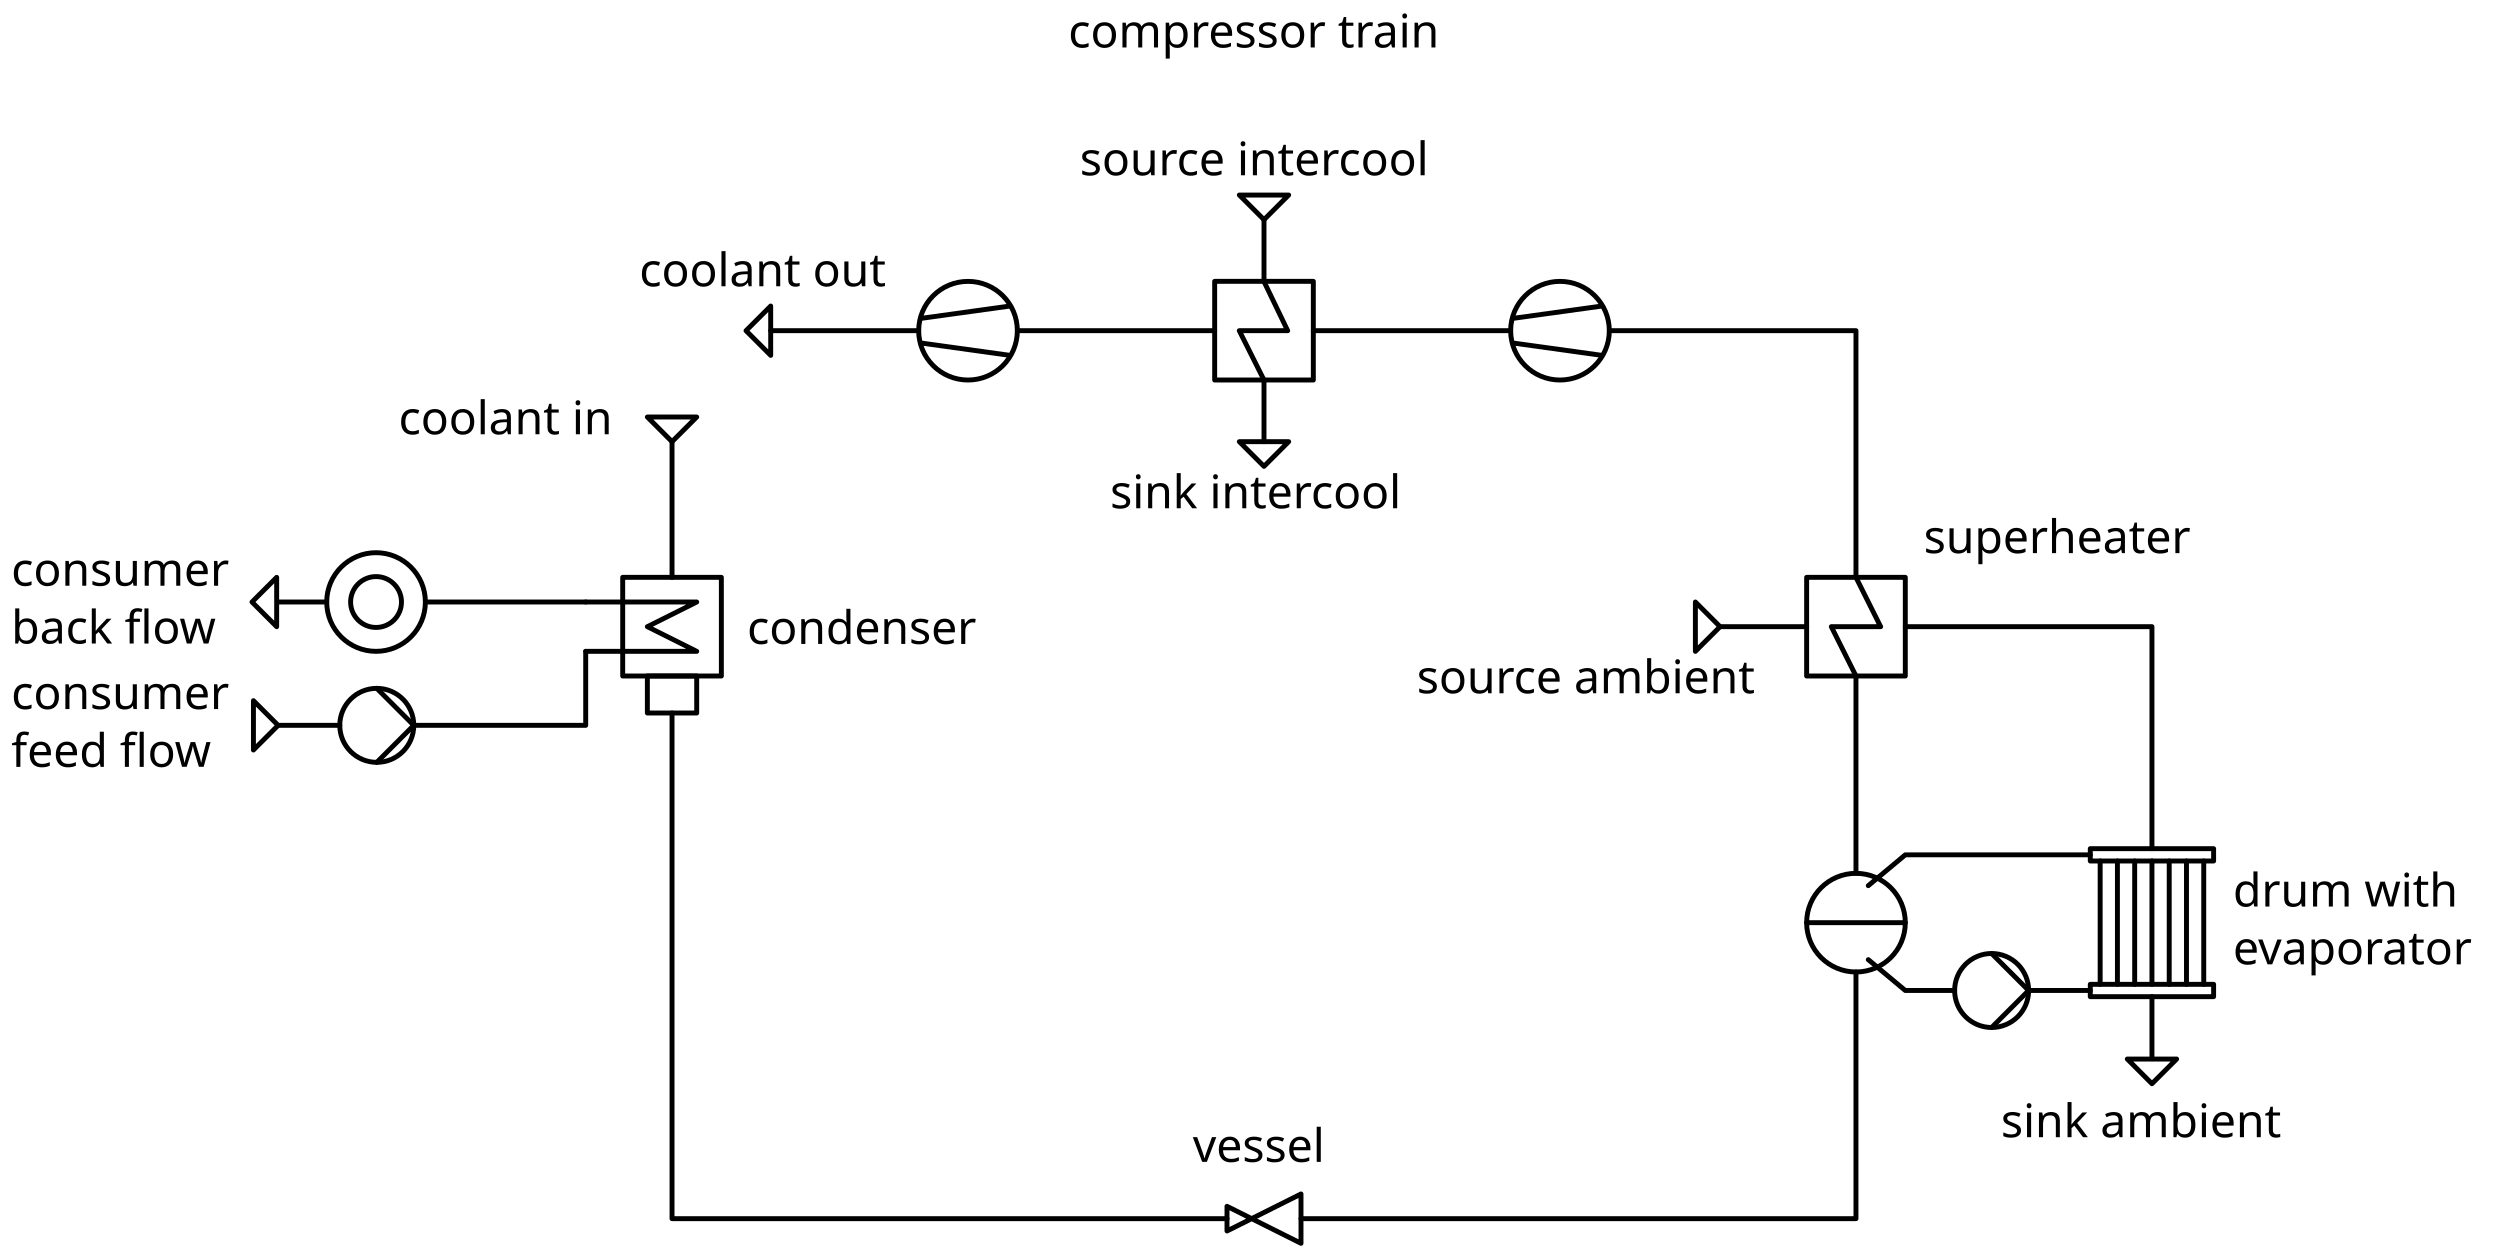
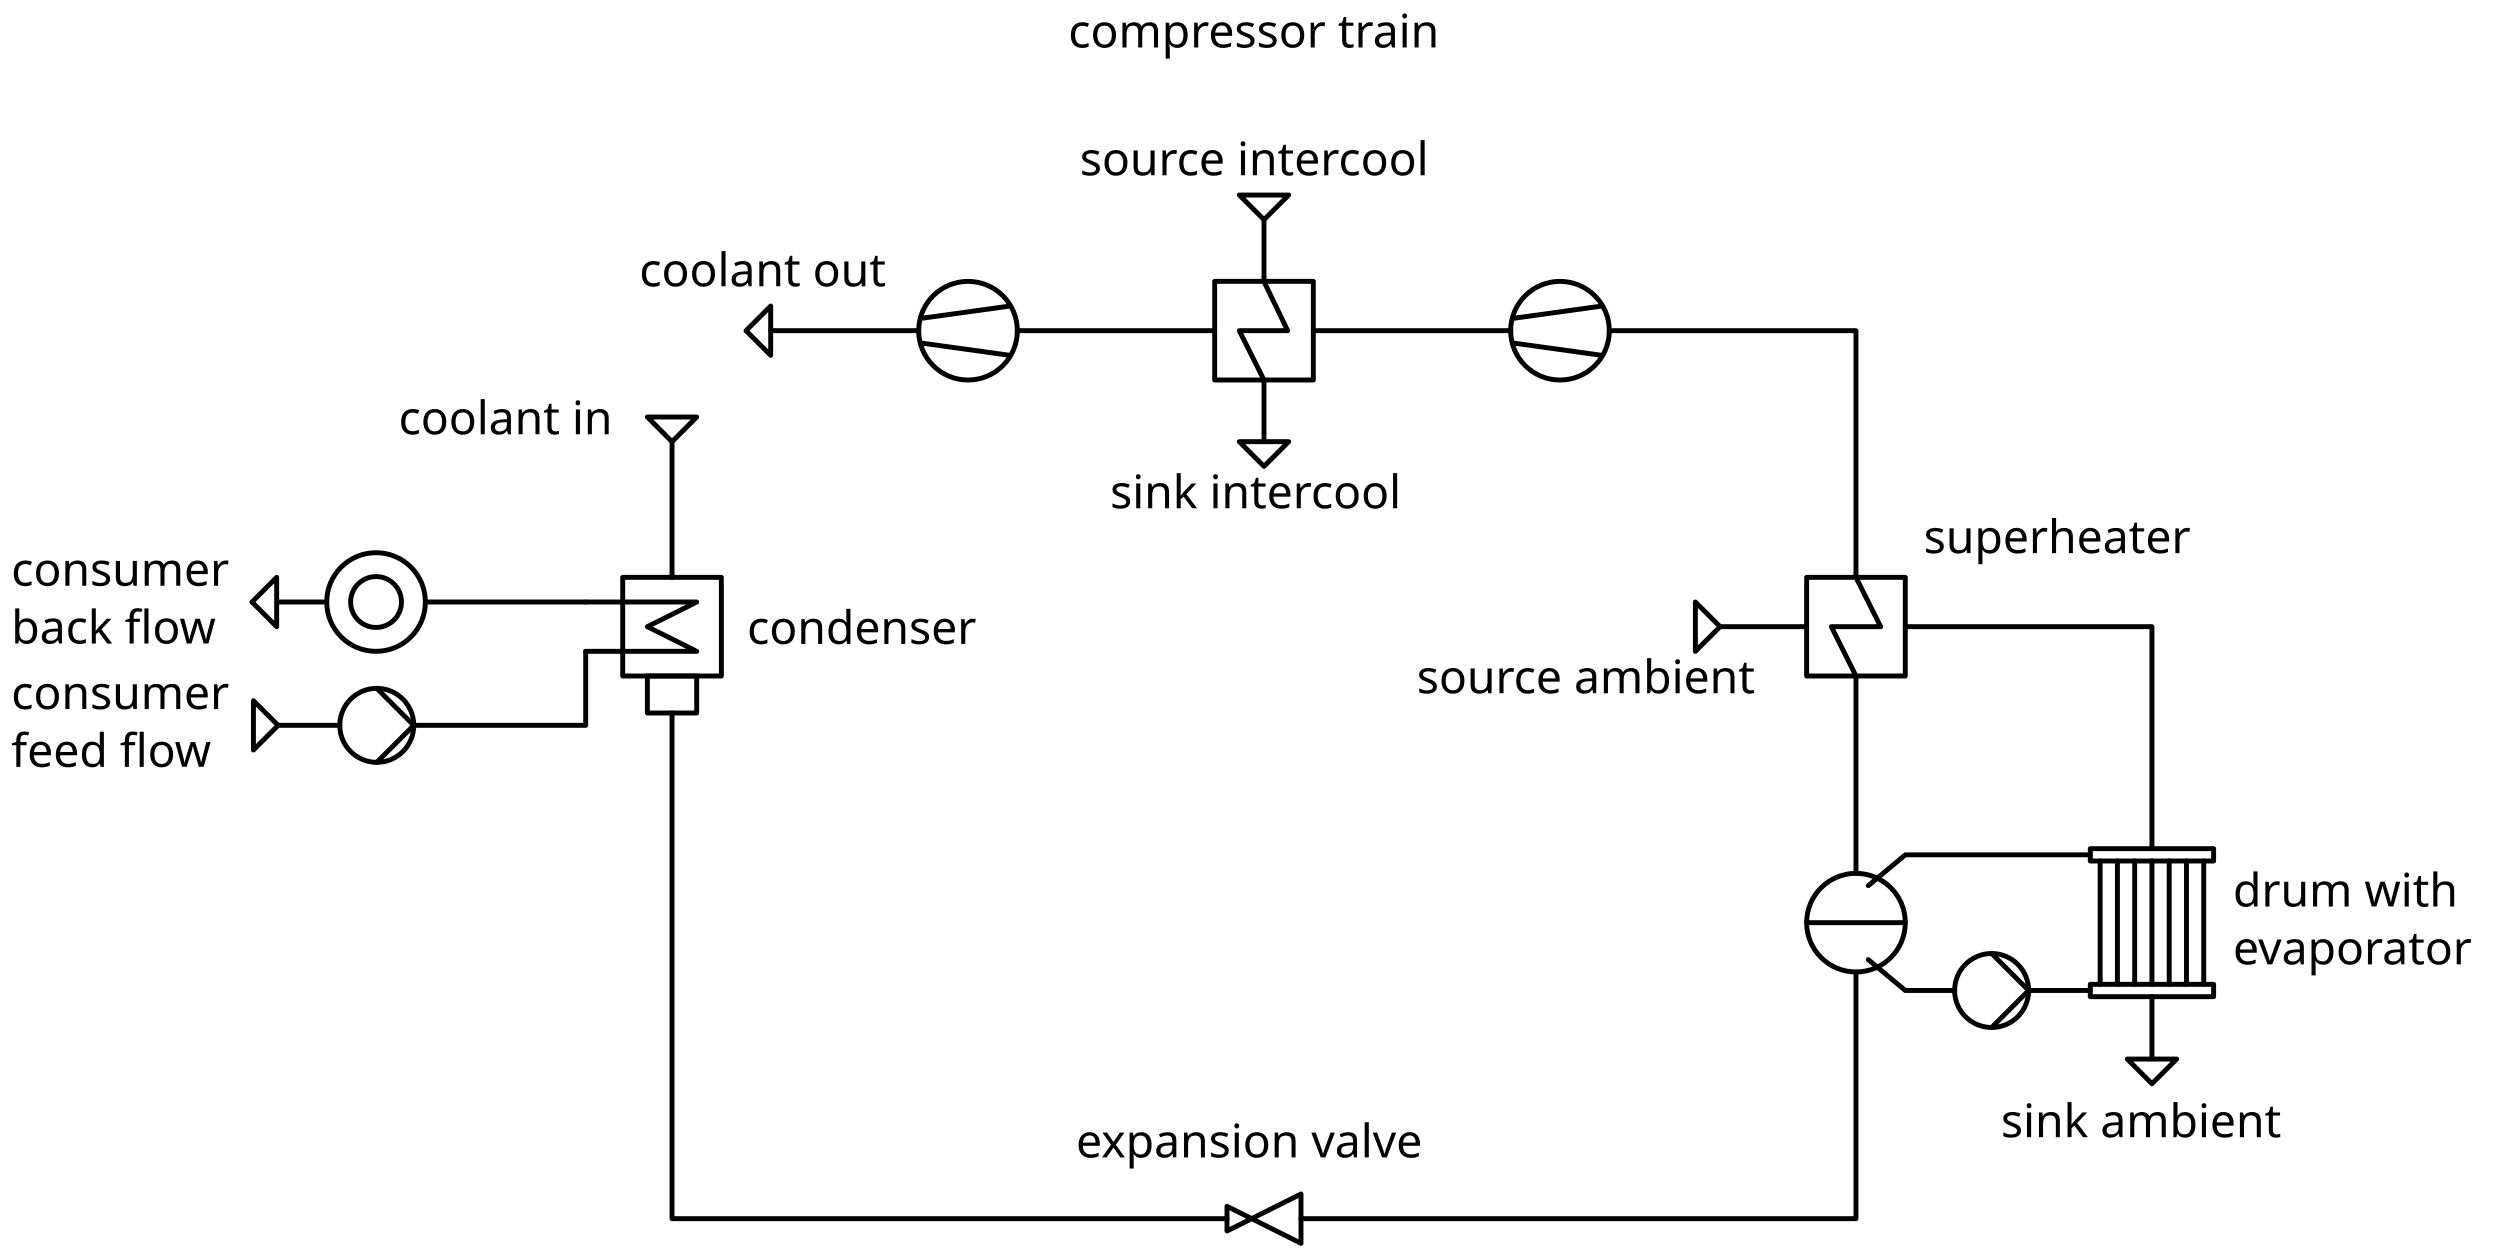
<svg xmlns="http://www.w3.org/2000/svg" version="1.1" id="svg2" viewBox="0 0 1013.568 510.073" height="510.073" width="1013.568">
  <defs id="defs4" />
  <g transform="translate(863.4734,-594.2893)" id="layer1">
    <rect style="color:#000000;clip-rule:nonzero;display:inline;overflow:visible;visibility:visible;opacity:1;isolation:auto;mix-blend-mode:normal;color-interpolation:sRGB;color-interpolation-filters:linearRGB;solid-color:#000000;solid-opacity:1;fill:none;fill-opacity:0.667;fill-rule:nonzero;stroke:#000000;stroke-width:2;stroke-linecap:round;stroke-linejoin:round;stroke-miterlimit:4;stroke-dasharray:none;stroke-dashoffset:0;stroke-opacity:1;color-rendering:auto;image-rendering:auto;shape-rendering:auto;text-rendering:auto;enable-background:accumulate" id="rect4409" width="40" height="40" x="-131.014" y="828.362" />
    <rect style="color:#000000;clip-rule:nonzero;display:inline;overflow:visible;visibility:visible;opacity:1;isolation:auto;mix-blend-mode:normal;color-interpolation:sRGB;color-interpolation-filters:linearRGB;solid-color:#000000;solid-opacity:1;fill:none;fill-opacity:0.667;fill-rule:nonzero;stroke:#000000;stroke-width:2;stroke-linecap:round;stroke-linejoin:round;stroke-miterlimit:4;stroke-dasharray:none;stroke-dashoffset:0;stroke-opacity:1;color-rendering:auto;image-rendering:auto;shape-rendering:auto;text-rendering:auto;enable-background:accumulate" id="rect4421" width="50" height="5" x="-16.014" y="938.362" />
    <rect style="color:#000000;clip-rule:nonzero;display:inline;overflow:visible;visibility:visible;opacity:1;isolation:auto;mix-blend-mode:normal;color-interpolation:sRGB;color-interpolation-filters:linearRGB;solid-color:#000000;solid-opacity:1;fill:none;fill-opacity:0.667;fill-rule:nonzero;stroke:#000000;stroke-width:2;stroke-linecap:round;stroke-linejoin:round;stroke-miterlimit:4;stroke-dasharray:none;stroke-dashoffset:0;stroke-opacity:1;color-rendering:auto;image-rendering:auto;shape-rendering:auto;text-rendering:auto;enable-background:accumulate" id="rect4423" width="50" height="5" x="-16.014" y="993.362" />
    <path style="fill:none;fill-rule:evenodd;stroke:#000000;stroke-width:2;stroke-linecap:round;stroke-linejoin:round;stroke-miterlimit:4;stroke-dasharray:none;stroke-opacity:1" d="m -12.014,943.362 0,50" id="path4425" />
    <path style="fill:none;fill-rule:evenodd;stroke:#000000;stroke-width:2;stroke-linecap:round;stroke-linejoin:round;stroke-miterlimit:4;stroke-dasharray:none;stroke-opacity:1" d="m 29.986,943.362 0,50" id="path4427" />
    <path style="fill:none;fill-rule:evenodd;stroke:#000000;stroke-width:2;stroke-linecap:round;stroke-linejoin:round;stroke-miterlimit:4;stroke-dasharray:none;stroke-opacity:1" d="m -5.014,943.362 0,50" id="path4429" />
    <path style="fill:none;fill-rule:evenodd;stroke:#000000;stroke-width:2;stroke-linecap:round;stroke-linejoin:round;stroke-miterlimit:4;stroke-dasharray:none;stroke-opacity:1" d="m 22.986,993.362 0,-50" id="path4431" />
    <path style="fill:none;fill-rule:evenodd;stroke:#000000;stroke-width:2;stroke-linecap:round;stroke-linejoin:round;stroke-miterlimit:4;stroke-dasharray:none;stroke-opacity:1" d="m 1.986,943.362 0,50" id="path4433" />
    <path style="fill:none;fill-rule:evenodd;stroke:#000000;stroke-width:2;stroke-linecap:round;stroke-linejoin:round;stroke-miterlimit:4;stroke-dasharray:none;stroke-opacity:1" d="m 15.986,943.362 0,50" id="path4435" />
    <path style="fill:none;fill-rule:evenodd;stroke:#000000;stroke-width:2;stroke-linecap:round;stroke-linejoin:round;stroke-miterlimit:4;stroke-dasharray:none;stroke-opacity:1" d="m 8.986,943.362 0,50" id="path4437" />
    <circle style="color:#000000;clip-rule:nonzero;display:inline;overflow:visible;visibility:visible;opacity:1;isolation:auto;mix-blend-mode:normal;color-interpolation:sRGB;color-interpolation-filters:linearRGB;solid-color:#000000;solid-opacity:1;fill:none;fill-opacity:0.667;fill-rule:nonzero;stroke:#000000;stroke-width:2;stroke-linecap:round;stroke-linejoin:round;stroke-miterlimit:4;stroke-dasharray:none;stroke-dashoffset:0;stroke-opacity:1;color-rendering:auto;image-rendering:auto;shape-rendering:auto;text-rendering:auto;enable-background:accumulate" id="path4405-9" cx="-111.014" cy="968.362" r="20" />
    <circle style="color:#000000;clip-rule:nonzero;display:inline;overflow:visible;visibility:visible;opacity:1;isolation:auto;mix-blend-mode:normal;color-interpolation:sRGB;color-interpolation-filters:linearRGB;solid-color:#000000;solid-opacity:1;fill:none;fill-opacity:0.667;fill-rule:nonzero;stroke:#000000;stroke-width:2;stroke-linecap:round;stroke-linejoin:round;stroke-miterlimit:4;stroke-dasharray:none;stroke-dashoffset:0;stroke-opacity:1;color-rendering:auto;image-rendering:auto;shape-rendering:auto;text-rendering:auto;enable-background:accumulate" id="path4405-2" cx="-471.014" cy="728.362" r="20" />
    <rect style="color:#000000;clip-rule:nonzero;display:inline;overflow:visible;visibility:visible;opacity:1;isolation:auto;mix-blend-mode:normal;color-interpolation:sRGB;color-interpolation-filters:linearRGB;solid-color:#000000;solid-opacity:1;fill:none;fill-opacity:0.667;fill-rule:nonzero;stroke:#000000;stroke-width:2;stroke-linecap:round;stroke-linejoin:round;stroke-miterlimit:4;stroke-dasharray:none;stroke-dashoffset:0;stroke-opacity:1;color-rendering:auto;image-rendering:auto;shape-rendering:auto;text-rendering:auto;enable-background:accumulate" id="rect4409-0" width="40" height="40" x="-371.014" y="708.362" />
    <rect style="color:#000000;clip-rule:nonzero;display:inline;overflow:visible;visibility:visible;opacity:1;isolation:auto;mix-blend-mode:normal;color-interpolation:sRGB;color-interpolation-filters:linearRGB;solid-color:#000000;solid-opacity:1;fill:none;fill-opacity:0.667;fill-rule:nonzero;stroke:#000000;stroke-width:2;stroke-linecap:round;stroke-linejoin:round;stroke-miterlimit:4;stroke-dasharray:none;stroke-dashoffset:0;stroke-opacity:1;color-rendering:auto;image-rendering:auto;shape-rendering:auto;text-rendering:auto;enable-background:accumulate" id="rect4409-0-2" width="40" height="40" x="-611.014" y="828.362" />
    <path style="fill:none;fill-rule:evenodd;stroke:#000000;stroke-width:2;stroke-linecap:round;stroke-linejoin:round;stroke-miterlimit:4;stroke-dasharray:none;stroke-opacity:1" d="m -366.014,1083.362 30,15 -5e-5,-20 -30,15 z" id="path4439-3" />
    <circle style="color:#000000;clip-rule:nonzero;display:inline;overflow:visible;visibility:visible;opacity:1;isolation:auto;mix-blend-mode:normal;color-interpolation:sRGB;color-interpolation-filters:linearRGB;solid-color:#000000;solid-opacity:1;fill:none;fill-opacity:0.667;fill-rule:nonzero;stroke:#000000;stroke-width:2;stroke-linecap:round;stroke-linejoin:round;stroke-miterlimit:4;stroke-dasharray:none;stroke-dashoffset:0;stroke-opacity:1;color-rendering:auto;image-rendering:auto;shape-rendering:auto;text-rendering:auto;enable-background:accumulate" id="path4399-7" cx="-710.721" cy="888.362" r="15" />
    <circle style="color:#000000;clip-rule:nonzero;display:inline;overflow:visible;visibility:visible;opacity:1;isolation:auto;mix-blend-mode:normal;color-interpolation:sRGB;color-interpolation-filters:linearRGB;solid-color:#000000;solid-opacity:1;fill:none;fill-opacity:0.667;fill-rule:nonzero;stroke:#000000;stroke-width:2;stroke-linecap:round;stroke-linejoin:round;stroke-miterlimit:4;stroke-dasharray:none;stroke-dashoffset:0;stroke-opacity:1;color-rendering:auto;image-rendering:auto;shape-rendering:auto;text-rendering:auto;enable-background:accumulate" id="path4405-5" cx="-711.014" cy="838.362" r="20" />
    <circle style="color:#000000;clip-rule:nonzero;display:inline;overflow:visible;visibility:visible;opacity:1;isolation:auto;mix-blend-mode:normal;color-interpolation:sRGB;color-interpolation-filters:linearRGB;solid-color:#000000;solid-opacity:1;fill:none;fill-opacity:0.667;fill-rule:nonzero;stroke:#000000;stroke-width:2;stroke-linecap:round;stroke-linejoin:round;stroke-miterlimit:4;stroke-dasharray:none;stroke-dashoffset:0;stroke-opacity:1;color-rendering:auto;image-rendering:auto;shape-rendering:auto;text-rendering:auto;enable-background:accumulate" id="path4399-7-9" cx="-711.014" cy="838.362" r="10.313" />
    <path style="fill:none;fill-rule:evenodd;stroke:#000000;stroke-width:2;stroke-linecap:round;stroke-linejoin:round;stroke-miterlimit:4;stroke-dasharray:none;stroke-opacity:1" d="m -591.014,883.362 0,205 225,0" id="path4563" />
    <path style="fill:none;fill-rule:evenodd;stroke:#000000;stroke-width:2;stroke-linecap:round;stroke-linejoin:round;stroke-miterlimit:4;stroke-dasharray:none;stroke-opacity:1" d="m -336.014,1088.362 225,0 1e-5,-100" id="path4565" />
    <path style="fill:none;fill-rule:evenodd;stroke:#000000;stroke-width:2;stroke-linecap:round;stroke-linejoin:round;stroke-miterlimit:4;stroke-dasharray:none;stroke-opacity:1" d="m -111.014,948.362 -10e-6,-80" id="path4567" />
    <path style="fill:none;fill-rule:evenodd;stroke:#000000;stroke-width:2;stroke-linecap:round;stroke-linejoin:round;stroke-miterlimit:4;stroke-dasharray:none;stroke-opacity:1" d="m -111.014,828.362 -10e-6,-100.001 -100,10e-4" id="path4569" />
    <path style="fill:none;fill-rule:evenodd;stroke:#000000;stroke-width:2;stroke-linecap:round;stroke-linejoin:round;stroke-miterlimit:4;stroke-dasharray:none;stroke-opacity:1" d="m -451.014,728.362 80,0" id="path4573" />
    <path style="fill:none;fill-rule:evenodd;stroke:#000000;stroke-width:2;stroke-linecap:round;stroke-linejoin:round;stroke-miterlimit:4;stroke-dasharray:none;stroke-opacity:1" d="m -331.014,728.362 80,-10e-6" id="path4575" />
    <path style="fill:none;fill-rule:evenodd;stroke:#000000;stroke-width:2;stroke-linecap:round;stroke-linejoin:round;stroke-miterlimit:4;stroke-dasharray:none;stroke-opacity:1" d="m -626.014,838.362 45,0 -20,10 20,10 -45,0" id="path4577" />
    <rect style="color:#000000;clip-rule:nonzero;display:inline;overflow:visible;visibility:visible;opacity:1;isolation:auto;mix-blend-mode:normal;color-interpolation:sRGB;color-interpolation-filters:linearRGB;solid-color:#000000;solid-opacity:1;fill:none;fill-opacity:0.667;fill-rule:nonzero;stroke:#000000;stroke-width:2;stroke-linecap:round;stroke-linejoin:round;stroke-miterlimit:4;stroke-dasharray:none;stroke-dashoffset:0;stroke-opacity:1;color-rendering:auto;image-rendering:auto;shape-rendering:auto;text-rendering:auto;enable-background:accumulate" id="rect4581" width="20" height="15" x="-601.014" y="868.362" />
    <path style="fill:none;fill-rule:evenodd;stroke:#000000;stroke-width:2;stroke-linecap:round;stroke-linejoin:round;stroke-miterlimit:4;stroke-dasharray:none;stroke-opacity:1" d="m -710.721,873.362 15,15 -15,15" id="path4583" />
    <path style="fill:none;fill-rule:evenodd;stroke:#000000;stroke-width:2;stroke-linecap:round;stroke-linejoin:round;stroke-miterlimit:4;stroke-dasharray:none;stroke-opacity:1" d="m -490.014,723.362 36,-5" id="path4585" />
    <path style="fill:none;fill-rule:evenodd;stroke:#000000;stroke-width:2;stroke-linecap:round;stroke-linejoin:round;stroke-miterlimit:4;stroke-dasharray:none;stroke-opacity:1" d="m -454.014,738.362 -36,-5" id="path4587" />
    <circle style="color:#000000;clip-rule:nonzero;display:inline;overflow:visible;visibility:visible;opacity:1;isolation:auto;mix-blend-mode:normal;color-interpolation:sRGB;color-interpolation-filters:linearRGB;solid-color:#000000;solid-opacity:1;fill:none;fill-opacity:0.667;fill-rule:nonzero;stroke:#000000;stroke-width:2;stroke-linecap:round;stroke-linejoin:round;stroke-miterlimit:4;stroke-dasharray:none;stroke-dashoffset:0;stroke-opacity:1;color-rendering:auto;image-rendering:auto;shape-rendering:auto;text-rendering:auto;enable-background:accumulate" id="path4405-2-2" cx="-231.014" cy="728.362" r="20" />
    <path style="fill:none;fill-rule:evenodd;stroke:#000000;stroke-width:2;stroke-linecap:round;stroke-linejoin:round;stroke-miterlimit:4;stroke-dasharray:none;stroke-opacity:1" d="m -250.014,723.362 36,-5" id="path4585-2" />
    <path style="fill:none;fill-rule:evenodd;stroke:#000000;stroke-width:2;stroke-linecap:round;stroke-linejoin:round;stroke-miterlimit:4;stroke-dasharray:none;stroke-opacity:1" d="m -214.014,738.362 -36,-5" id="path4587-8" />
    <path style="fill:none;fill-rule:evenodd;stroke:#000000;stroke-width:2;stroke-linecap:round;stroke-linejoin:round;stroke-miterlimit:4;stroke-dasharray:none;stroke-opacity:1" d="m -351.014,708.433 9.599,19.929 -19.622,-2e-5 10.023,20.022" id="path4610" />
    <path style="fill:none;fill-rule:evenodd;stroke:#000000;stroke-width:2;stroke-linecap:round;stroke-linejoin:round;stroke-miterlimit:4;stroke-dasharray:none;stroke-opacity:1" d="m -111.014,828.362 10,20 -20,0 10,20" id="path4614" />
    <path style="fill:none;fill-rule:evenodd;stroke:#000000;stroke-width:2;stroke-linecap:round;stroke-linejoin:round;stroke-miterlimit:4;stroke-dasharray:none;stroke-opacity:1" d="m -131.014,968.362 40,0" id="path4616" />
    <circle style="color:#000000;clip-rule:nonzero;display:inline;overflow:visible;visibility:visible;opacity:1;isolation:auto;mix-blend-mode:normal;color-interpolation:sRGB;color-interpolation-filters:linearRGB;solid-color:#000000;solid-opacity:1;fill:none;fill-opacity:0.667;fill-rule:nonzero;stroke:#000000;stroke-width:2;stroke-linecap:round;stroke-linejoin:round;stroke-miterlimit:4;stroke-dasharray:none;stroke-dashoffset:0;stroke-opacity:1;color-rendering:auto;image-rendering:auto;shape-rendering:auto;text-rendering:auto;enable-background:accumulate" id="path4399-7-97" cx="-56.014" cy="995.862" r="15" />
    <path style="fill:none;fill-rule:evenodd;stroke:#000000;stroke-width:2;stroke-linecap:round;stroke-linejoin:round;stroke-miterlimit:4;stroke-dasharray:none;stroke-opacity:1" d="m -56.014,980.862 15,15 -15,15" id="path4583-3" />
    <path style="fill:none;fill-rule:evenodd;stroke:#000000;stroke-width:2;stroke-linecap:round;stroke-linejoin:round;stroke-miterlimit:4;stroke-dasharray:none;stroke-opacity:1" d="m -71.014,995.862 -20,0 -15,-12.499" id="path4636" />
    <path style="fill:none;fill-rule:evenodd;stroke:#000000;stroke-width:2;stroke-linecap:round;stroke-linejoin:round;stroke-miterlimit:4;stroke-dasharray:none;stroke-opacity:1" d="m -16.014,940.862 -75,0 -15,12.496" id="path4640" />
    <path style="fill:none;fill-rule:evenodd;stroke:#000000;stroke-width:2;stroke-linecap:round;stroke-linejoin:round;stroke-miterlimit:4;stroke-dasharray:none;stroke-opacity:1" d="m -41.014,995.862 25,0" id="path4642" />
    <path style="fill:none;fill-rule:evenodd;stroke:#000000;stroke-width:2;stroke-linecap:round;stroke-linejoin:round;stroke-miterlimit:4;stroke-dasharray:none;stroke-opacity:1" d="m -731.014,838.362 -20,0" id="path4646" />
    <path style="fill:none;fill-rule:evenodd;stroke:#000000;stroke-width:2;stroke-linecap:round;stroke-linejoin:round;stroke-miterlimit:4;stroke-dasharray:none;stroke-opacity:1" d="m -725.721,888.362 -25,0" id="path4650" />
    <path style="fill:none;fill-rule:evenodd;stroke:#000000;stroke-width:2;stroke-linecap:round;stroke-linejoin:round;stroke-miterlimit:4;stroke-dasharray:none;stroke-opacity:1" d="m -760.721,878.362 10,10 -10,10 z" id="path4652" />
    <path style="fill:none;fill-rule:evenodd;stroke:#000000;stroke-width:2;stroke-linecap:round;stroke-linejoin:round;stroke-miterlimit:4;stroke-dasharray:none;stroke-opacity:1" d="m -751.307,828.362 -10,10 10,10 z" id="path4654" />
    <path style="fill:none;fill-rule:evenodd;stroke:#000000;stroke-width:2;stroke-linecap:round;stroke-linejoin:round;stroke-miterlimit:4;stroke-dasharray:none;stroke-opacity:1" d="m -691.014,838.362 65,0" id="path4656" />
    <path style="fill:none;fill-rule:evenodd;stroke:#000000;stroke-width:2;stroke-linecap:round;stroke-linejoin:round;stroke-miterlimit:4;stroke-dasharray:none;stroke-opacity:1" d="m -626.014,858.362 0,30 -70,0" id="path4658" />
    <path style="fill:none;fill-rule:evenodd;stroke:#000000;stroke-width:2;stroke-linecap:round;stroke-linejoin:round;stroke-miterlimit:4;stroke-dasharray:none;stroke-opacity:1" d="m -351.014,683.362 0,25" id="path4660" />
    <path style="fill:none;fill-rule:evenodd;stroke:#000000;stroke-width:2;stroke-linecap:round;stroke-linejoin:round;stroke-miterlimit:4;stroke-dasharray:none;stroke-opacity:1" d="m -351.014,748.362 0,25" id="path4664" />
    <path style="fill:none;fill-rule:evenodd;stroke:#000000;stroke-width:2;stroke-linecap:round;stroke-linejoin:round;stroke-miterlimit:4;stroke-dasharray:none;stroke-opacity:1" d="m -166.014,848.362 35,0" id="path4666" />
    <path style="fill:none;fill-rule:evenodd;stroke:#000000;stroke-width:2;stroke-linecap:round;stroke-linejoin:round;stroke-miterlimit:4;stroke-dasharray:none;stroke-opacity:1" d="m -91.014,848.362 100,0 2.44e-5,90" id="path4668" />
    <path style="fill:none;fill-rule:evenodd;stroke:#000000;stroke-width:2;stroke-linecap:round;stroke-linejoin:round;stroke-miterlimit:4;stroke-dasharray:none;stroke-opacity:1" d="m 8.986,998.362 0,25" id="path4670" />
    <path style="fill:none;fill-rule:evenodd;stroke:#000000;stroke-width:2;stroke-linecap:round;stroke-linejoin:round;stroke-miterlimit:4;stroke-dasharray:none;stroke-opacity:1" d="m -176.118,838.362 10,10 -10,10 z" id="path4652-6" />
    <path style="fill:none;fill-rule:evenodd;stroke:#000000;stroke-width:2;stroke-linecap:round;stroke-linejoin:round;stroke-miterlimit:4;stroke-dasharray:none;stroke-opacity:1" d="m 18.986,1023.655 -10,10 -10,-10 z" id="path4652-1" />
    <path style="fill:none;fill-rule:evenodd;stroke:#000000;stroke-width:2;stroke-linecap:round;stroke-linejoin:round;stroke-miterlimit:4;stroke-dasharray:none;stroke-opacity:1" d="m -361.014,773.362 10,10 10,-10 z" id="path4654-2-3" />
    <path style="fill:none;fill-rule:evenodd;stroke:#000000;stroke-width:2;stroke-linecap:round;stroke-linejoin:round;stroke-miterlimit:4;stroke-dasharray:none;stroke-opacity:1" d="m -361.014,673.362 10,10 10,-10 z" id="path4654-2-3-1" />
-     <text xml:space="preserve" style="font-style:normal;font-weight:normal;font-size:18.75px;line-height:125%;font-family:sans-serif;letter-spacing:0px;word-spacing:0px;fill:#000000;fill-opacity:1;stroke:none;stroke-width:1px;stroke-linecap:butt;stroke-linejoin:miter;stroke-opacity:1" x="-425.685" y="665.352" id="text4762-7">
-       <tspan x="-425.685" y="665.352" id="tspan4844">source intercool</tspan>
+     <text xml:space="preserve" style="font-style:normal;font-weight:normal;line-height:0%;font-family:sans-serif;letter-spacing:0px;word-spacing:0px;fill:#000000;fill-opacity:1;stroke:none;stroke-width:1px;stroke-linecap:butt;stroke-linejoin:miter;stroke-opacity:1" x="-425.685" y="665.352" id="text4762-7">
+       <tspan x="-425.685" y="665.352" id="tspan4844" style="font-size:18.75px;line-height:1.25">source intercool</tspan>
    </text>
-     <text xml:space="preserve" style="font-style:normal;font-weight:normal;font-size:18.75px;line-height:125%;font-family:sans-serif;letter-spacing:0px;word-spacing:0px;fill:#000000;fill-opacity:1;stroke:none;stroke-width:1px;stroke-linecap:butt;stroke-linejoin:miter;stroke-opacity:1" x="-413.398" y="800.352" id="text4762-4">
-       <tspan x="-413.398" y="800.352" id="tspan4842">sink intercool</tspan>
+     <text xml:space="preserve" style="font-style:normal;font-weight:normal;line-height:0%;font-family:sans-serif;letter-spacing:0px;word-spacing:0px;fill:#000000;fill-opacity:1;stroke:none;stroke-width:1px;stroke-linecap:butt;stroke-linejoin:miter;stroke-opacity:1" x="-413.398" y="800.352" id="text4762-4">
+       <tspan x="-413.398" y="800.352" id="tspan4842" style="font-size:18.75px;line-height:1.25">sink intercool</tspan>
    </text>
-     <text xml:space="preserve" style="font-style:normal;font-weight:normal;font-size:18.75px;line-height:125%;font-family:sans-serif;letter-spacing:0px;word-spacing:0px;fill:#000000;fill-opacity:1;stroke:none;stroke-width:1px;stroke-linecap:butt;stroke-linejoin:miter;stroke-opacity:1" x="-858.904" y="831.761" id="text4762-0">
-       <tspan id="tspan4764-3" x="-858.904" y="831.761">consumer</tspan>
-       <tspan x="-858.904" y="855.199" id="tspan4257">back flow</tspan>
+     <text xml:space="preserve" style="font-style:normal;font-weight:normal;line-height:0%;font-family:sans-serif;letter-spacing:0px;word-spacing:0px;fill:#000000;fill-opacity:1;stroke:none;stroke-width:1px;stroke-linecap:butt;stroke-linejoin:miter;stroke-opacity:1" x="-858.904" y="831.761" id="text4762-0">
+       <tspan id="tspan4764-3" x="-858.904" y="831.761" style="font-size:18.75px;line-height:1.25">consumer</tspan>
+       <tspan x="-858.904" y="855.199" id="tspan4257" style="font-size:18.75px;line-height:1.25">back flow</tspan>
    </text>
-     <text xml:space="preserve" style="font-style:normal;font-weight:normal;font-size:18.75px;line-height:125%;font-family:sans-serif;letter-spacing:0px;word-spacing:0px;fill:#000000;fill-opacity:1;stroke:none;stroke-width:1px;stroke-linecap:butt;stroke-linejoin:miter;stroke-opacity:1" x="-858.904" y="881.761" id="text4762-6">
-       <tspan id="tspan4764-1" x="-858.904" y="881.761">consumer</tspan>
-       <tspan x="-858.904" y="905.199" id="tspan4259">feed flow</tspan>
+     <text xml:space="preserve" style="font-style:normal;font-weight:normal;line-height:0%;font-family:sans-serif;letter-spacing:0px;word-spacing:0px;fill:#000000;fill-opacity:1;stroke:none;stroke-width:1px;stroke-linecap:butt;stroke-linejoin:miter;stroke-opacity:1" x="-858.904" y="881.761" id="text4762-6">
+       <tspan id="tspan4764-1" x="-858.904" y="881.761" style="font-size:18.75px;line-height:1.25">consumer</tspan>
+       <tspan x="-858.904" y="905.199" id="tspan4259" style="font-size:18.75px;line-height:1.25">feed flow</tspan>
    </text>
-     <text xml:space="preserve" style="font-style:normal;font-weight:normal;font-size:18.75px;line-height:125%;font-family:sans-serif;letter-spacing:0px;word-spacing:0px;fill:#000000;fill-opacity:1;stroke:none;stroke-width:1px;stroke-linecap:butt;stroke-linejoin:miter;stroke-opacity:1" x="-52.24" y="1055.352" id="text4762-06">
-       <tspan id="tspan4764-32" x="-52.24" y="1055.352">sink ambient</tspan>
+     <text xml:space="preserve" style="font-style:normal;font-weight:normal;line-height:0%;font-family:sans-serif;letter-spacing:0px;word-spacing:0px;fill:#000000;fill-opacity:1;stroke:none;stroke-width:1px;stroke-linecap:butt;stroke-linejoin:miter;stroke-opacity:1" x="-52.24" y="1055.352" id="text4762-06">
+       <tspan id="tspan4764-32" x="-52.24" y="1055.352" style="font-size:18.75px;line-height:1.25">sink ambient</tspan>
    </text>
-     <text xml:space="preserve" style="font-style:normal;font-weight:normal;font-size:18.75px;line-height:125%;font-family:sans-serif;letter-spacing:0px;word-spacing:0px;fill:#000000;fill-opacity:1;stroke:none;stroke-width:1px;stroke-linecap:butt;stroke-linejoin:miter;stroke-opacity:1" x="-289.064" y="875.352" id="text4762-061">
-       <tspan id="tspan4764-55" x="-289.064" y="875.352">source ambient</tspan>
+     <text xml:space="preserve" style="font-style:normal;font-weight:normal;line-height:0%;font-family:sans-serif;letter-spacing:0px;word-spacing:0px;fill:#000000;fill-opacity:1;stroke:none;stroke-width:1px;stroke-linecap:butt;stroke-linejoin:miter;stroke-opacity:1" x="-289.064" y="875.352" id="text4762-061">
+       <tspan id="tspan4764-55" x="-289.064" y="875.352" style="font-size:18.75px;line-height:1.25">source ambient</tspan>
    </text>
    <path style="fill:none;fill-rule:evenodd;stroke:#000000;stroke-width:2;stroke-linecap:round;stroke-linejoin:round;stroke-miterlimit:4;stroke-dasharray:none;stroke-opacity:1" d="m -551.014,718.362 -10,10 10,10 z" id="path4654-2" />
    <path style="fill:none;fill-rule:evenodd;stroke:#000000;stroke-width:2;stroke-linecap:round;stroke-linejoin:round;stroke-miterlimit:4;stroke-dasharray:none;stroke-opacity:1" d="m -601.014,763.362 10,10 10,-10 z" id="path4654-2-9" />
    <path style="fill:none;fill-rule:evenodd;stroke:#000000;stroke-width:2;stroke-linecap:round;stroke-linejoin:round;stroke-miterlimit:4;stroke-dasharray:none;stroke-opacity:1" d="m -491.014,728.362 -60,0" id="path4251" />
    <path style="fill:none;fill-rule:evenodd;stroke:#000000;stroke-width:2;stroke-linecap:round;stroke-linejoin:round;stroke-miterlimit:4;stroke-dasharray:none;stroke-opacity:1" d="m -591.014,828.362 0,-55" id="path4253" />
-     <text xml:space="preserve" style="font-style:normal;font-weight:normal;font-size:18.75px;line-height:125%;font-family:sans-serif;letter-spacing:0px;word-spacing:0px;fill:#000000;fill-opacity:1;stroke:none;stroke-width:1px;stroke-linecap:butt;stroke-linejoin:miter;stroke-opacity:1" x="-701.869" y="770.352" id="text4762-7-3">
-       <tspan x="-701.869" y="770.352" id="tspan4844-6">coolant in</tspan>
+     <text xml:space="preserve" style="font-style:normal;font-weight:normal;line-height:0%;font-family:sans-serif;letter-spacing:0px;word-spacing:0px;fill:#000000;fill-opacity:1;stroke:none;stroke-width:1px;stroke-linecap:butt;stroke-linejoin:miter;stroke-opacity:1" x="-701.869" y="770.352" id="text4762-7-3">
+       <tspan x="-701.869" y="770.352" id="tspan4844-6" style="font-size:18.75px;line-height:1.25">coolant in</tspan>
    </text>
-     <text xml:space="preserve" style="font-style:normal;font-weight:normal;font-size:18.75px;line-height:125%;font-family:sans-serif;letter-spacing:0px;word-spacing:0px;fill:#000000;fill-opacity:1;stroke:none;stroke-width:1px;stroke-linecap:butt;stroke-linejoin:miter;stroke-opacity:1" x="-604.257" y="710.352" id="text4762-7-7">
-       <tspan x="-604.257" y="710.352" id="tspan4844-5">coolant out</tspan>
+     <text xml:space="preserve" style="font-style:normal;font-weight:normal;line-height:0%;font-family:sans-serif;letter-spacing:0px;word-spacing:0px;fill:#000000;fill-opacity:1;stroke:none;stroke-width:1px;stroke-linecap:butt;stroke-linejoin:miter;stroke-opacity:1" x="-604.257" y="710.352" id="text4762-7-7">
+       <tspan x="-604.257" y="710.352" id="tspan4844-5" style="font-size:18.75px;line-height:1.25">coolant out</tspan>
    </text>
-     <text xml:space="preserve" style="font-style:normal;font-weight:normal;font-size:18.75px;line-height:125%;font-family:sans-serif;letter-spacing:0px;word-spacing:0px;fill:#000000;fill-opacity:1;stroke:none;stroke-width:1px;stroke-linecap:butt;stroke-linejoin:miter;stroke-opacity:1" x="-560.558" y="855.352" id="text4762-7-3-3">
-       <tspan x="-560.558" y="855.352" id="tspan4844-6-5">condenser</tspan>
+     <text xml:space="preserve" style="font-style:normal;font-weight:normal;line-height:0%;font-family:sans-serif;letter-spacing:0px;word-spacing:0px;fill:#000000;fill-opacity:1;stroke:none;stroke-width:1px;stroke-linecap:butt;stroke-linejoin:miter;stroke-opacity:1" x="-560.558" y="855.352" id="text4762-7-3-3">
+       <tspan x="-560.558" y="855.352" id="tspan4844-6-5" style="font-size:18.75px;line-height:1.25">condenser</tspan>
    </text>
-     <text xml:space="preserve" style="font-style:normal;font-weight:normal;font-size:18.75px;line-height:125%;font-family:sans-serif;letter-spacing:0px;word-spacing:0px;fill:#000000;fill-opacity:1;stroke:none;stroke-width:1px;stroke-linecap:butt;stroke-linejoin:miter;stroke-opacity:1" x="-379.881" y="1065.352" id="text4762-7-3-3-6">
-       <tspan x="-379.881" y="1065.352" id="tspan4844-6-5-2">vessel</tspan>
+     <text xml:space="preserve" style="font-style:normal;font-weight:normal;line-height:0%;font-family:sans-serif;letter-spacing:0px;word-spacing:0px;fill:#000000;fill-opacity:1;stroke:none;stroke-width:1px;stroke-linecap:butt;stroke-linejoin:miter;stroke-opacity:1" x="-427.204" y="1063.535" id="text4762-7-3-3-6">
+       <tspan x="-427.204" y="1063.535" id="tspan4844-6-5-2" style="font-size:18.75px;line-height:1.25">expansion valve</tspan>
    </text>
-     <text xml:space="preserve" style="font-style:normal;font-weight:normal;font-size:18.75px;line-height:125%;font-family:sans-serif;letter-spacing:0px;word-spacing:0px;fill:#000000;fill-opacity:1;stroke:none;stroke-width:1px;stroke-linecap:butt;stroke-linejoin:miter;stroke-opacity:1" x="41.842" y="961.816" id="text4762-7-3-3-6-9">
-       <tspan x="41.842" y="961.816" id="tspan4844-6-5-2-1">drum with</tspan>
-       <tspan x="41.842" y="985.254" id="tspan4357">evaporator</tspan>
+     <text xml:space="preserve" style="font-style:normal;font-weight:normal;line-height:0%;font-family:sans-serif;letter-spacing:0px;word-spacing:0px;fill:#000000;fill-opacity:1;stroke:none;stroke-width:1px;stroke-linecap:butt;stroke-linejoin:miter;stroke-opacity:1" x="41.842" y="961.816" id="text4762-7-3-3-6-9">
+       <tspan x="41.842" y="961.816" id="tspan4844-6-5-2-1" style="font-size:18.75px;line-height:1.25">drum with</tspan>
+       <tspan x="41.842" y="985.254" id="tspan4357" style="font-size:18.75px;line-height:1.25">evaporator</tspan>
    </text>
-     <text xml:space="preserve" style="font-style:normal;font-weight:normal;font-size:18.75px;line-height:125%;font-family:sans-serif;letter-spacing:0px;word-spacing:0px;fill:#000000;fill-opacity:1;stroke:none;stroke-width:1px;stroke-linecap:butt;stroke-linejoin:miter;stroke-opacity:1" x="-83.551" y="818.535" id="text4762-7-3-3-6-2">
-       <tspan x="-83.551" y="818.535" id="tspan4844-6-5-2-7">superheater</tspan>
+     <text xml:space="preserve" style="font-style:normal;font-weight:normal;line-height:0%;font-family:sans-serif;letter-spacing:0px;word-spacing:0px;fill:#000000;fill-opacity:1;stroke:none;stroke-width:1px;stroke-linecap:butt;stroke-linejoin:miter;stroke-opacity:1" x="-83.551" y="818.535" id="text4762-7-3-3-6-2">
+       <tspan x="-83.551" y="818.535" id="tspan4844-6-5-2-7" style="font-size:18.75px;line-height:1.25">superheater</tspan>
    </text>
-     <text xml:space="preserve" style="font-style:normal;font-weight:normal;font-size:18.75px;line-height:125%;font-family:sans-serif;letter-spacing:0px;word-spacing:0px;fill:#000000;fill-opacity:1;stroke:none;stroke-width:1px;stroke-linecap:butt;stroke-linejoin:miter;stroke-opacity:1" x="-430.34" y="613.535" id="text4762-7-3-3-6-0">
-       <tspan x="-430.34" y="613.535" id="tspan4844-6-5-2-9">compressor train</tspan>
+     <text xml:space="preserve" style="font-style:normal;font-weight:normal;line-height:0%;font-family:sans-serif;letter-spacing:0px;word-spacing:0px;fill:#000000;fill-opacity:1;stroke:none;stroke-width:1px;stroke-linecap:butt;stroke-linejoin:miter;stroke-opacity:1" x="-430.34" y="613.535" id="text4762-7-3-3-6-0">
+       <tspan x="-430.34" y="613.535" id="tspan4844-6-5-2-9" style="font-size:18.75px;line-height:1.25">compressor train</tspan>
    </text>
  </g>
</svg>
